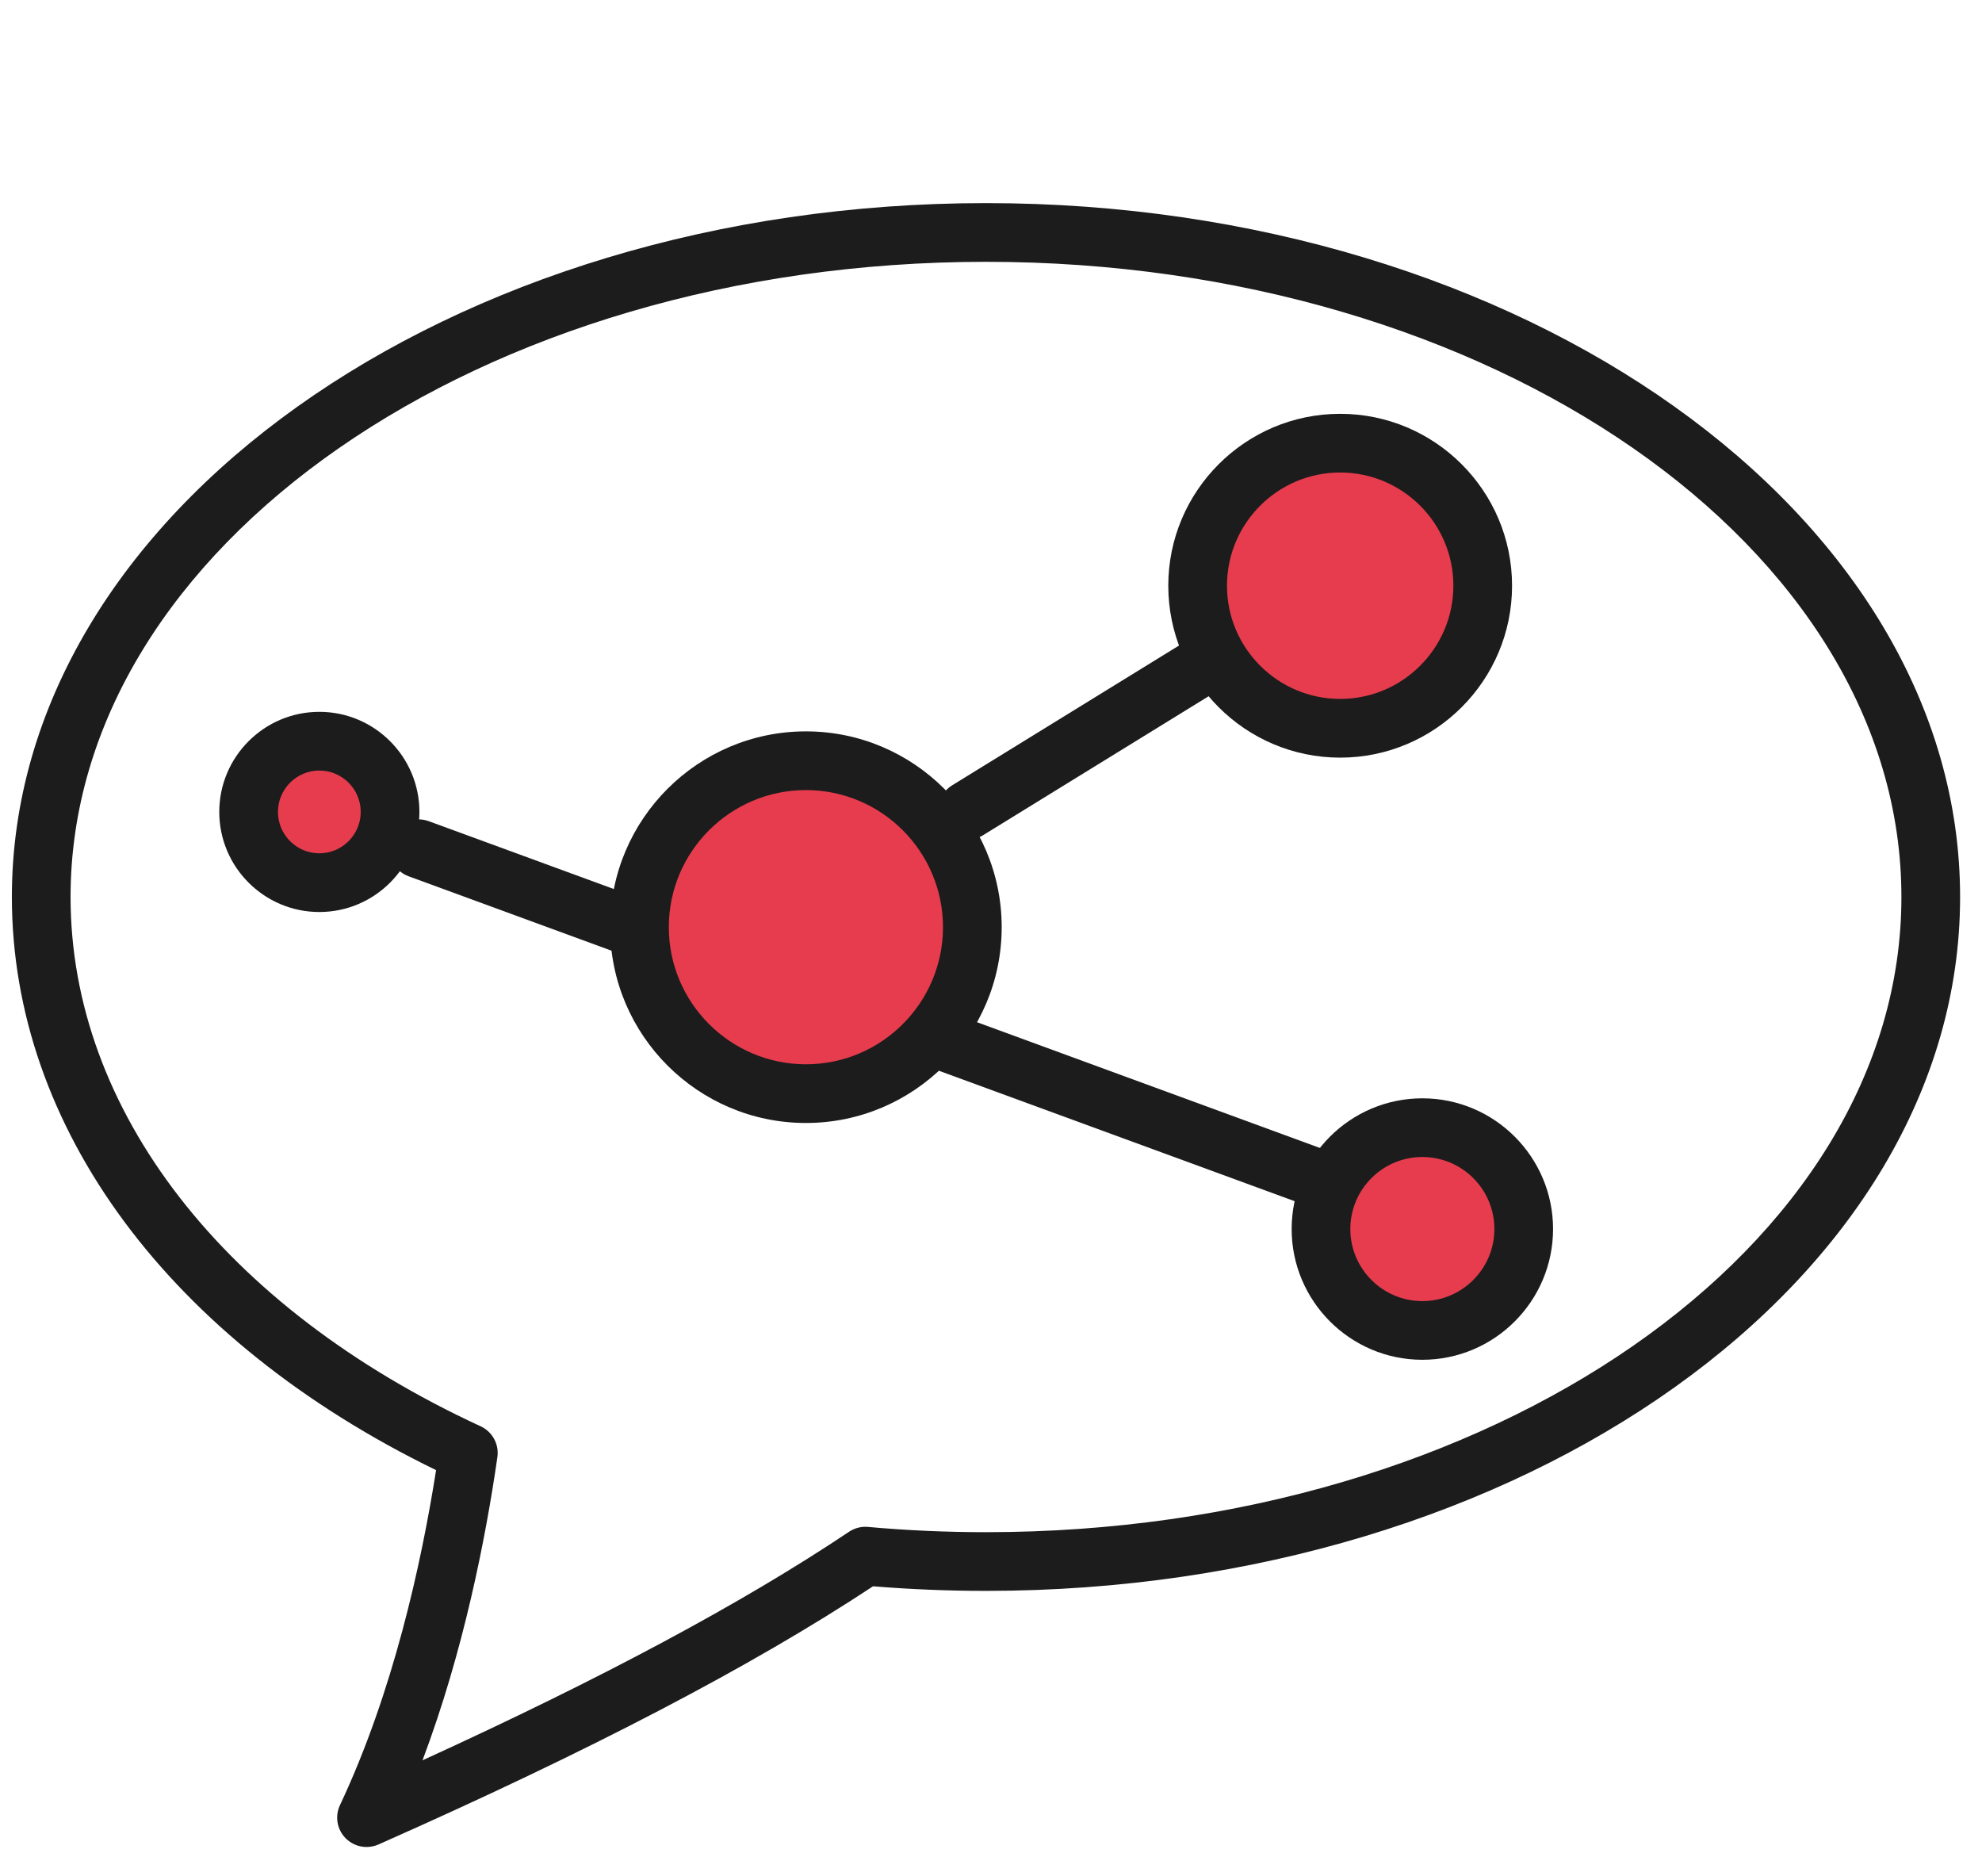
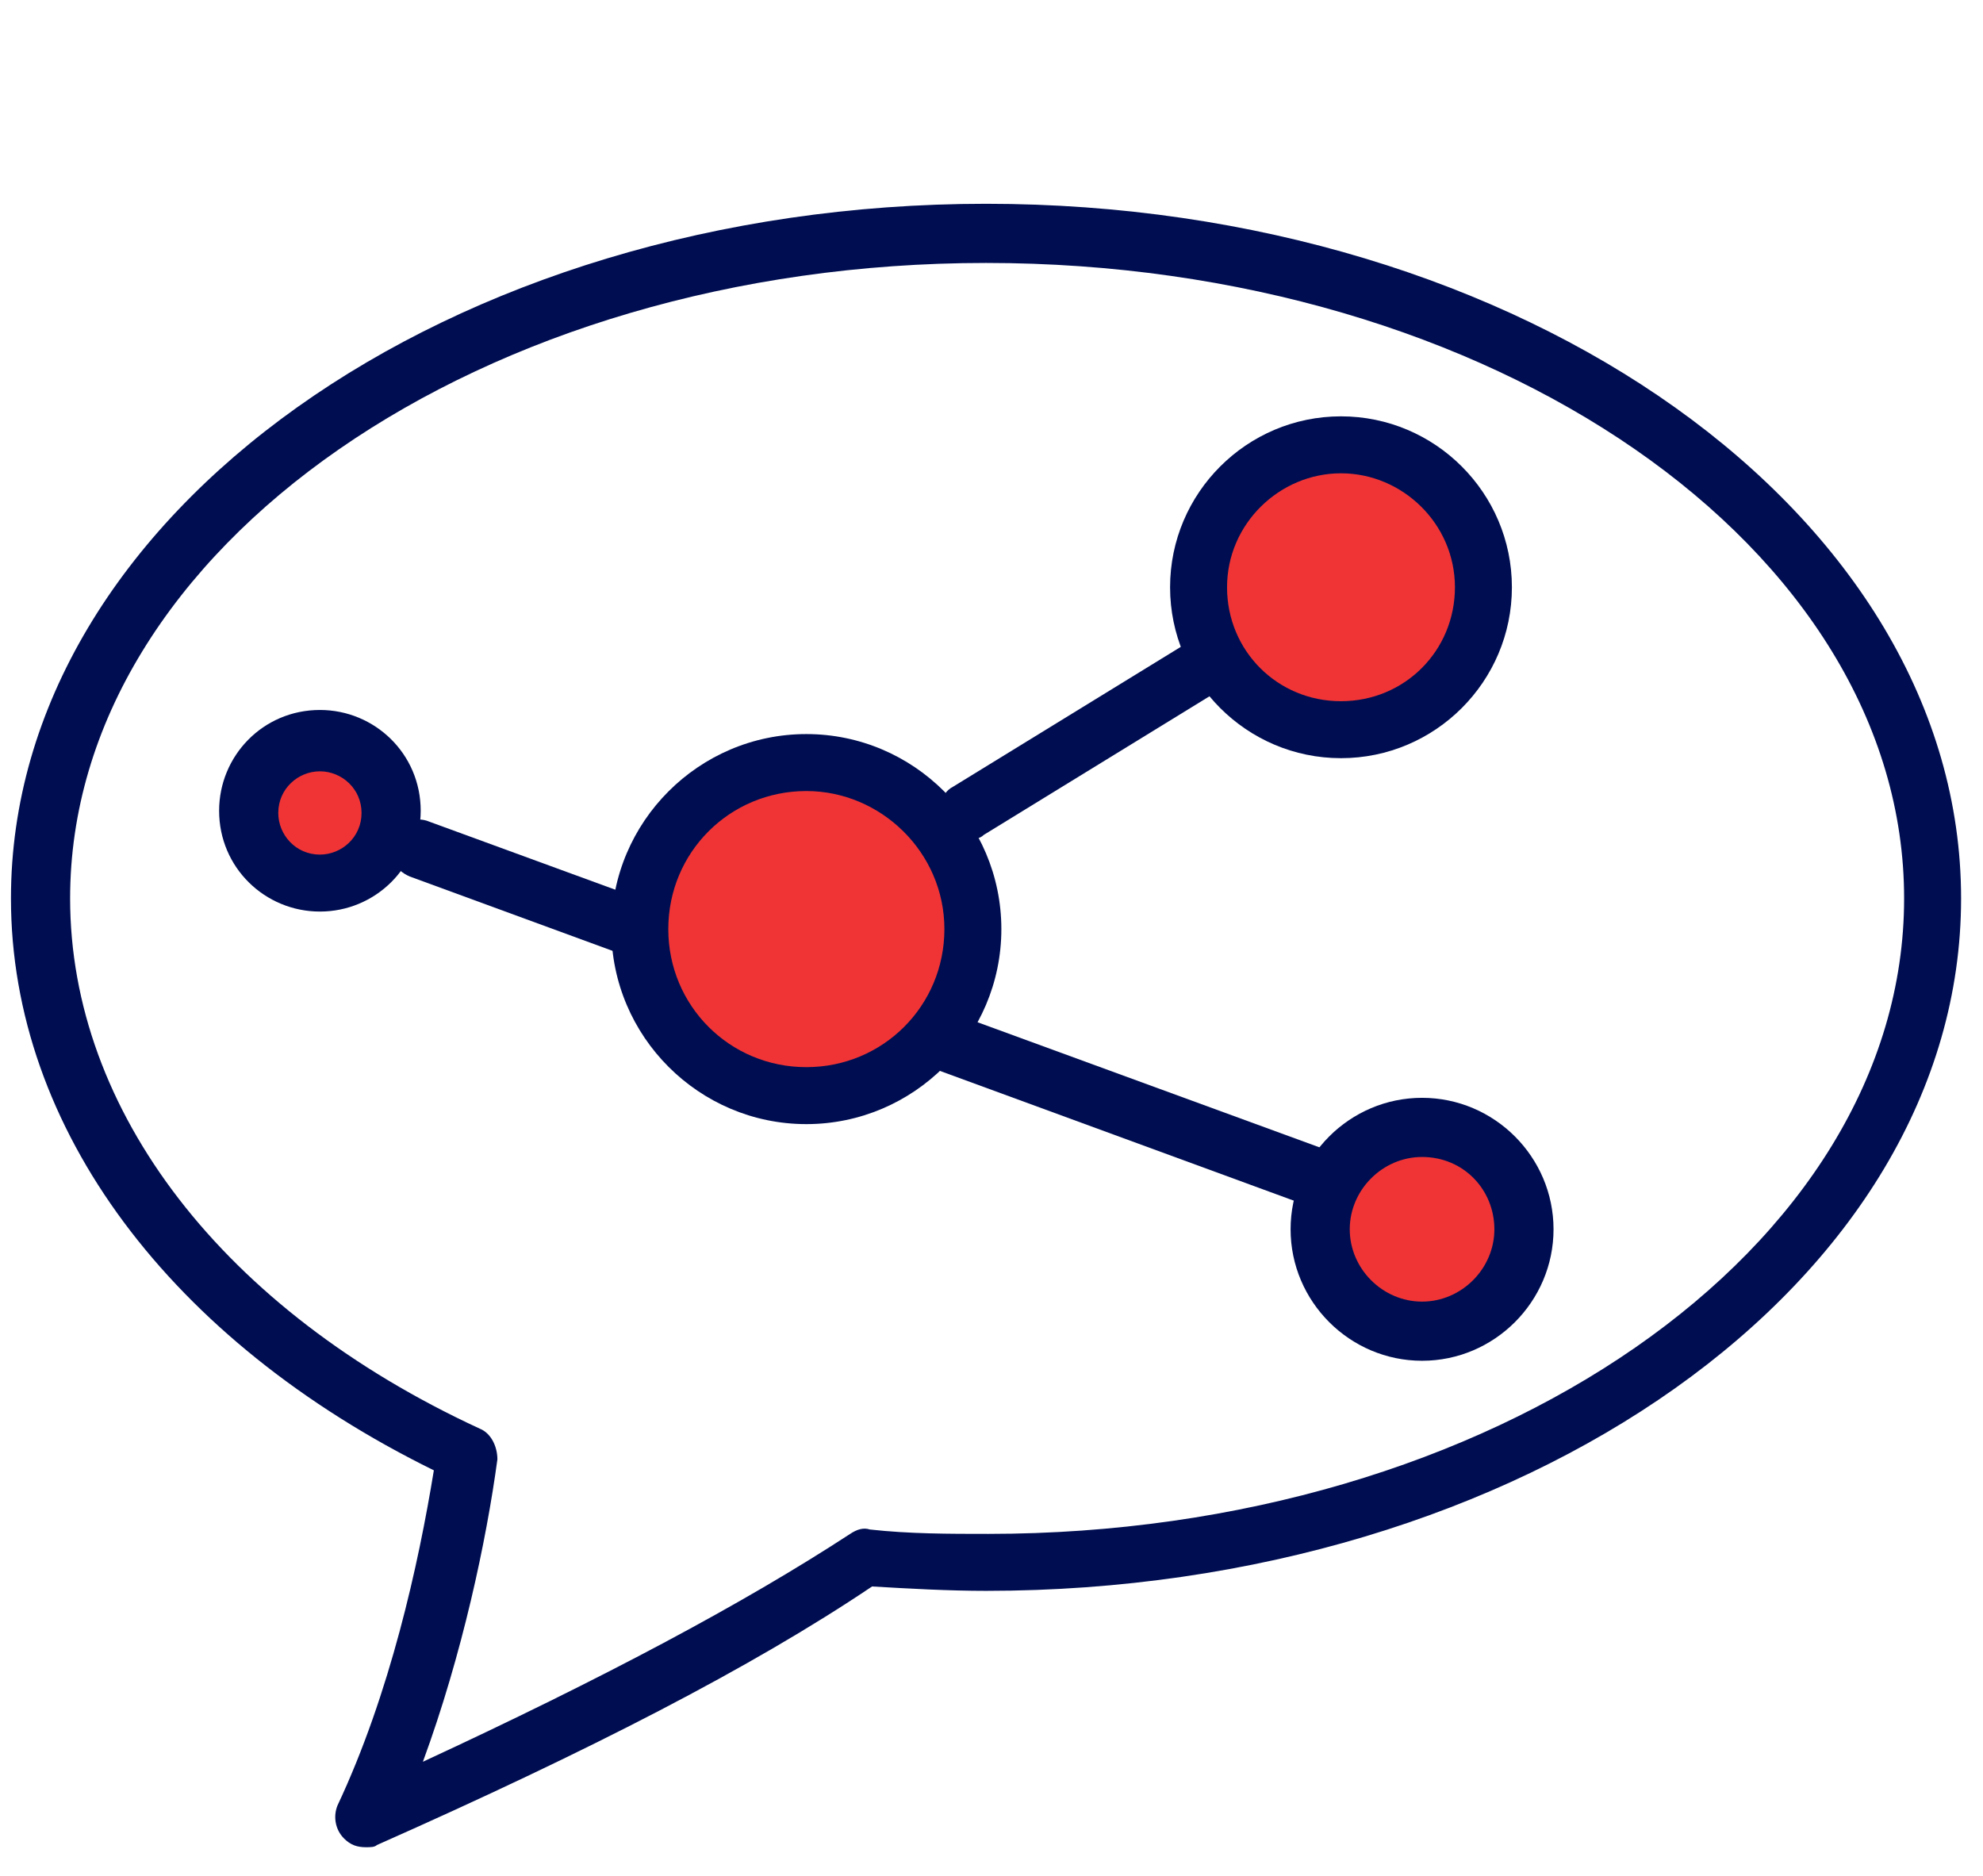
- <svg xmlns="http://www.w3.org/2000/svg" version="1.1" x="0px" y="0px" viewBox="0 0 90.5 85.62" enable-background="new 0 0 90.5 85.62" xml:space="preserve">
-   <g id="Calque_1">
+ <svg xmlns="http://www.w3.org/2000/svg" version="1.1" id="Calque_1" x="0px" y="0px" viewBox="0 0 90.5 85.6" style="enable-background:new 0 0 90.5 85.6;" xml:space="preserve">
+   <style type="text/css">
+ 	.st0{fill:#000E51;}
+ 	.st1{fill:#F03436;}
+ 	.st2{display:none;}
+ </style>
+   <g>
    <g>
      <g>
-         <g>
-           <path fill="#1C1C1C" d="M44.179,38.335c-0.449,0-0.889-0.226-1.142-0.637      c-0.388-0.631-0.192-1.456,0.438-1.844l18.368-11.316c0.631-0.386,1.456-0.193,1.844,0.438      c0.388,0.631,0.192,1.456-0.438,1.844L44.881,38.136C44.662,38.27,44.419,38.335,44.179,38.335z" />
-         </g>
+         <path class="st0" d="M44.2,38.3c-0.4,0-0.9-0.2-1.1-0.6c-0.4-0.6-0.2-1.5,0.4-1.8l18.4-11.3c0.6-0.4,1.5-0.2,1.8,0.4     c0.4,0.6,0.2,1.5-0.4,1.8L44.9,38.1C44.7,38.3,44.4,38.3,44.2,38.3z" />
+       </g>
+     </g>
+     <g>
+       <g>
+         <path class="st0" d="M64.2,56.6c-0.2,0-0.3,0-0.5-0.1L18.7,40c-0.7-0.3-1.1-1-0.8-1.7c0.3-0.7,1-1.1,1.7-0.8L64.7,54     c0.7,0.3,1.1,1,0.8,1.7C65.3,56.3,64.8,56.6,64.2,56.6z" />
+       </g>
+     </g>
+     <g>
+       <g>
+         <circle class="st1" cx="36.8" cy="42.3" r="7.6" />
      </g>
      <g>
-         <g>
-           <path fill="#1C1C1C" d="M64.226,56.628c-0.154,0-0.309-0.026-0.461-0.082L18.657,40.007      c-0.694-0.255-1.051-1.024-0.796-1.719c0.255-0.695,1.023-1.051,1.719-0.796L64.688,54.031      c0.694,0.255,1.051,1.024,0.796,1.719C65.285,56.292,64.772,56.628,64.226,56.628z" />
-         </g>
+         <path class="st0" d="M36.8,51.3c-4.9,0-8.9-4-8.9-8.9c0-4.9,4-8.9,8.9-8.9c4.9,0,8.9,4,8.9,8.9C45.7,47.3,41.7,51.3,36.8,51.3z      M36.8,36.1c-3.5,0-6.3,2.8-6.3,6.3c0,3.5,2.8,6.3,6.3,6.3c3.5,0,6.3-2.8,6.3-6.3C43.1,38.9,40.2,36.1,36.8,36.1z" />
+       </g>
+     </g>
+     <g>
+       <g>
+         <circle class="st1" cx="14.6" cy="37.1" r="3.2" />
      </g>
      <g>
-         <g>
-           <circle fill="#E73C4D" cx="36.799" cy="42.331" r="7.599" />
-         </g>
-         <g>
-           <path fill="#1C1C1C" d="M36.799,51.27c-4.929,0-8.94-4.01-8.94-8.939c0-4.929,4.01-8.94,8.94-8.94      c4.929,0,8.939,4.01,8.939,8.94C45.738,47.26,41.728,51.27,36.799,51.27z M36.799,36.071      c-3.452,0-6.26,2.808-6.26,6.26c0,3.451,2.808,6.259,6.26,6.259      c3.451,0,6.259-2.808,6.259-6.259C43.058,38.879,40.25,36.071,36.799,36.071z" />
-         </g>
+         <path class="st0" d="M14.6,41.6c-2.5,0-4.6-2-4.6-4.6c0-2.5,2-4.6,4.6-4.6c2.5,0,4.6,2,4.6,4.6C19.2,39.6,17.1,41.6,14.6,41.6z      M14.6,35.2c-1,0-1.9,0.8-1.9,1.9c0,1,0.8,1.9,1.9,1.9c1,0,1.9-0.8,1.9-1.9C16.5,36,15.6,35.2,14.6,35.2z" />
+       </g>
+     </g>
+     <g>
+       <g>
+         <circle class="st1" cx="64.9" cy="56.1" r="4.6" />
      </g>
      <g>
-         <g>
-           <circle fill="#E73C4D" cx="14.581" cy="37.069" r="3.23" />
-         </g>
-         <g>
-           <path fill="#1C1C1C" d="M14.581,41.638c-2.519,0-4.569-2.05-4.569-4.569c0-2.52,2.05-4.57,4.569-4.57      c2.52,0,4.57,2.05,4.57,4.57C19.151,39.588,17.101,41.638,14.581,41.638z M14.581,35.179      c-1.042,0-1.889,0.848-1.889,1.89c0,1.042,0.848,1.889,1.889,1.889      c1.042,0,1.89-0.848,1.89-1.889C16.471,36.027,15.623,35.179,14.581,35.179z" />
-         </g>
+         <path class="st0" d="M64.9,62.1c-3.3,0-6-2.7-6-6c0-3.3,2.7-6,6-6s6,2.7,6,6C70.9,59.4,68.2,62.1,64.9,62.1z M64.9,52.8     c-1.8,0-3.3,1.5-3.3,3.3s1.5,3.3,3.3,3.3c1.8,0,3.3-1.5,3.3-3.3C68.2,54.3,66.8,52.8,64.9,52.8z" />
+       </g>
+     </g>
+     <g>
+       <g>
+         <circle class="st1" cx="61.2" cy="26.7" r="6.5" />
      </g>
      <g>
-         <g>
-           <circle fill="#E73C4D" cx="64.946" cy="56.112" r="4.629" />
-         </g>
-         <g>
-           <path fill="#1C1C1C" d="M64.946,62.081c-3.291,0-5.968-2.678-5.968-5.969      c0-3.291,2.677-5.968,5.968-5.968s5.968,2.677,5.968,5.968      C70.914,59.403,68.237,62.081,64.946,62.081z M64.946,52.823c-1.814,0-3.289,1.475-3.289,3.289      c0,1.814,1.475,3.29,3.289,3.29s3.289-1.476,3.289-3.29      C68.235,54.298,66.76,52.823,64.946,52.823z" />
-         </g>
+         <path class="st0" d="M61.2,34.6c-4.3,0-7.8-3.5-7.8-7.8c0-4.3,3.5-7.8,7.8-7.8c4.3,0,7.8,3.5,7.8,7.8     C69,31.1,65.5,34.6,61.2,34.6z M61.2,21.6c-2.8,0-5.2,2.3-5.2,5.2c0,2.9,2.3,5.2,5.2,5.2c2.9,0,5.2-2.3,5.2-5.2     C66.4,23.9,64,21.6,61.2,21.6z" />
      </g>
+     </g>
+     <g>
      <g>
-         <g>
-           <circle fill="#E73C4D" cx="61.194" cy="26.741" r="6.509" />
-         </g>
-         <g>
-           <path fill="#1C1C1C" d="M61.193,34.59c-4.328,0-7.848-3.521-7.848-7.849      c0-4.328,3.521-7.848,7.848-7.848c4.328,0,7.849,3.521,7.849,7.848      C69.042,31.069,65.522,34.59,61.193,34.59z M61.193,21.572c-2.85,0-5.168,2.319-5.168,5.168      c0,2.851,2.319,5.169,5.168,5.169c2.851,0,5.169-2.319,5.169-5.169      C66.363,23.891,64.044,21.572,61.193,21.572z" />
-         </g>
-       </g>
-       <g>
-         <g>
-           <path fill="#1C1C1C" d="M16.736,84.325c-0.353,0-0.7-0.14-0.959-0.404      c-0.391-0.4-0.492-1.001-0.254-1.506c2.42-5.141,3.712-10.992,4.389-15.296      C7.762,61.208,0.542,51.485,0.542,40.953c0-17.468,19.953-31.68,44.479-31.68      C69.547,9.273,89.5,23.485,89.5,40.953S69.547,72.632,45.021,72.632      c-1.726,0-3.459-0.071-5.157-0.21c-5.537,3.657-12.931,7.516-22.585,11.789      C17.104,84.288,16.919,84.325,16.736,84.325z M45.021,11.953c-23.048,0-41.799,13.01-41.799,29      c0,9.719,7,18.753,18.725,24.165c0.538,0.249,0.849,0.822,0.764,1.408      c-0.538,3.734-1.551,8.885-3.419,13.842c8.228-3.759,14.62-7.184,19.475-10.434      c0.254-0.171,0.561-0.25,0.865-0.222c1.768,0.16,3.582,0.24,5.388,0.24      c23.048,0,41.8-13.009,41.8-28.999S68.069,11.953,45.021,11.953z" />
-         </g>
+         <path class="st0" d="M16.7,84.3c-0.4,0-0.7-0.1-1-0.4c-0.4-0.4-0.5-1-0.3-1.5c2.4-5.1,3.7-11,4.4-15.3C7.8,61.2,0.5,51.5,0.5,41     c0-17.5,20-31.7,44.5-31.7c24.5,0,44.5,14.2,44.5,31.7S69.5,72.6,45,72.6c-1.7,0-3.5-0.1-5.2-0.2c-5.5,3.7-12.9,7.5-22.6,11.8     C17.1,84.3,16.9,84.3,16.7,84.3z M45,12C22,12,3.2,25,3.2,41c0,9.7,7,18.8,18.7,24.2c0.5,0.2,0.8,0.8,0.8,1.4     c-0.5,3.7-1.6,8.9-3.4,13.8c8.2-3.8,14.6-7.2,19.5-10.4c0.3-0.2,0.6-0.3,0.9-0.2c1.8,0.2,3.6,0.2,5.4,0.2c23,0,41.8-13,41.8-29     S68.1,12,45,12z" />
      </g>
    </g>
  </g>
-   <g id="grille_page_entiere" display="none">
+   <g id="grille_page_entiere" class="st2">
</g>
-   <g id="grille" display="none">
+   <g id="grille" class="st2">
+ </g>
+   <g id="grille_00000006698565383615086790000009053991052366827165_" class="st2">
</g>
</svg>
